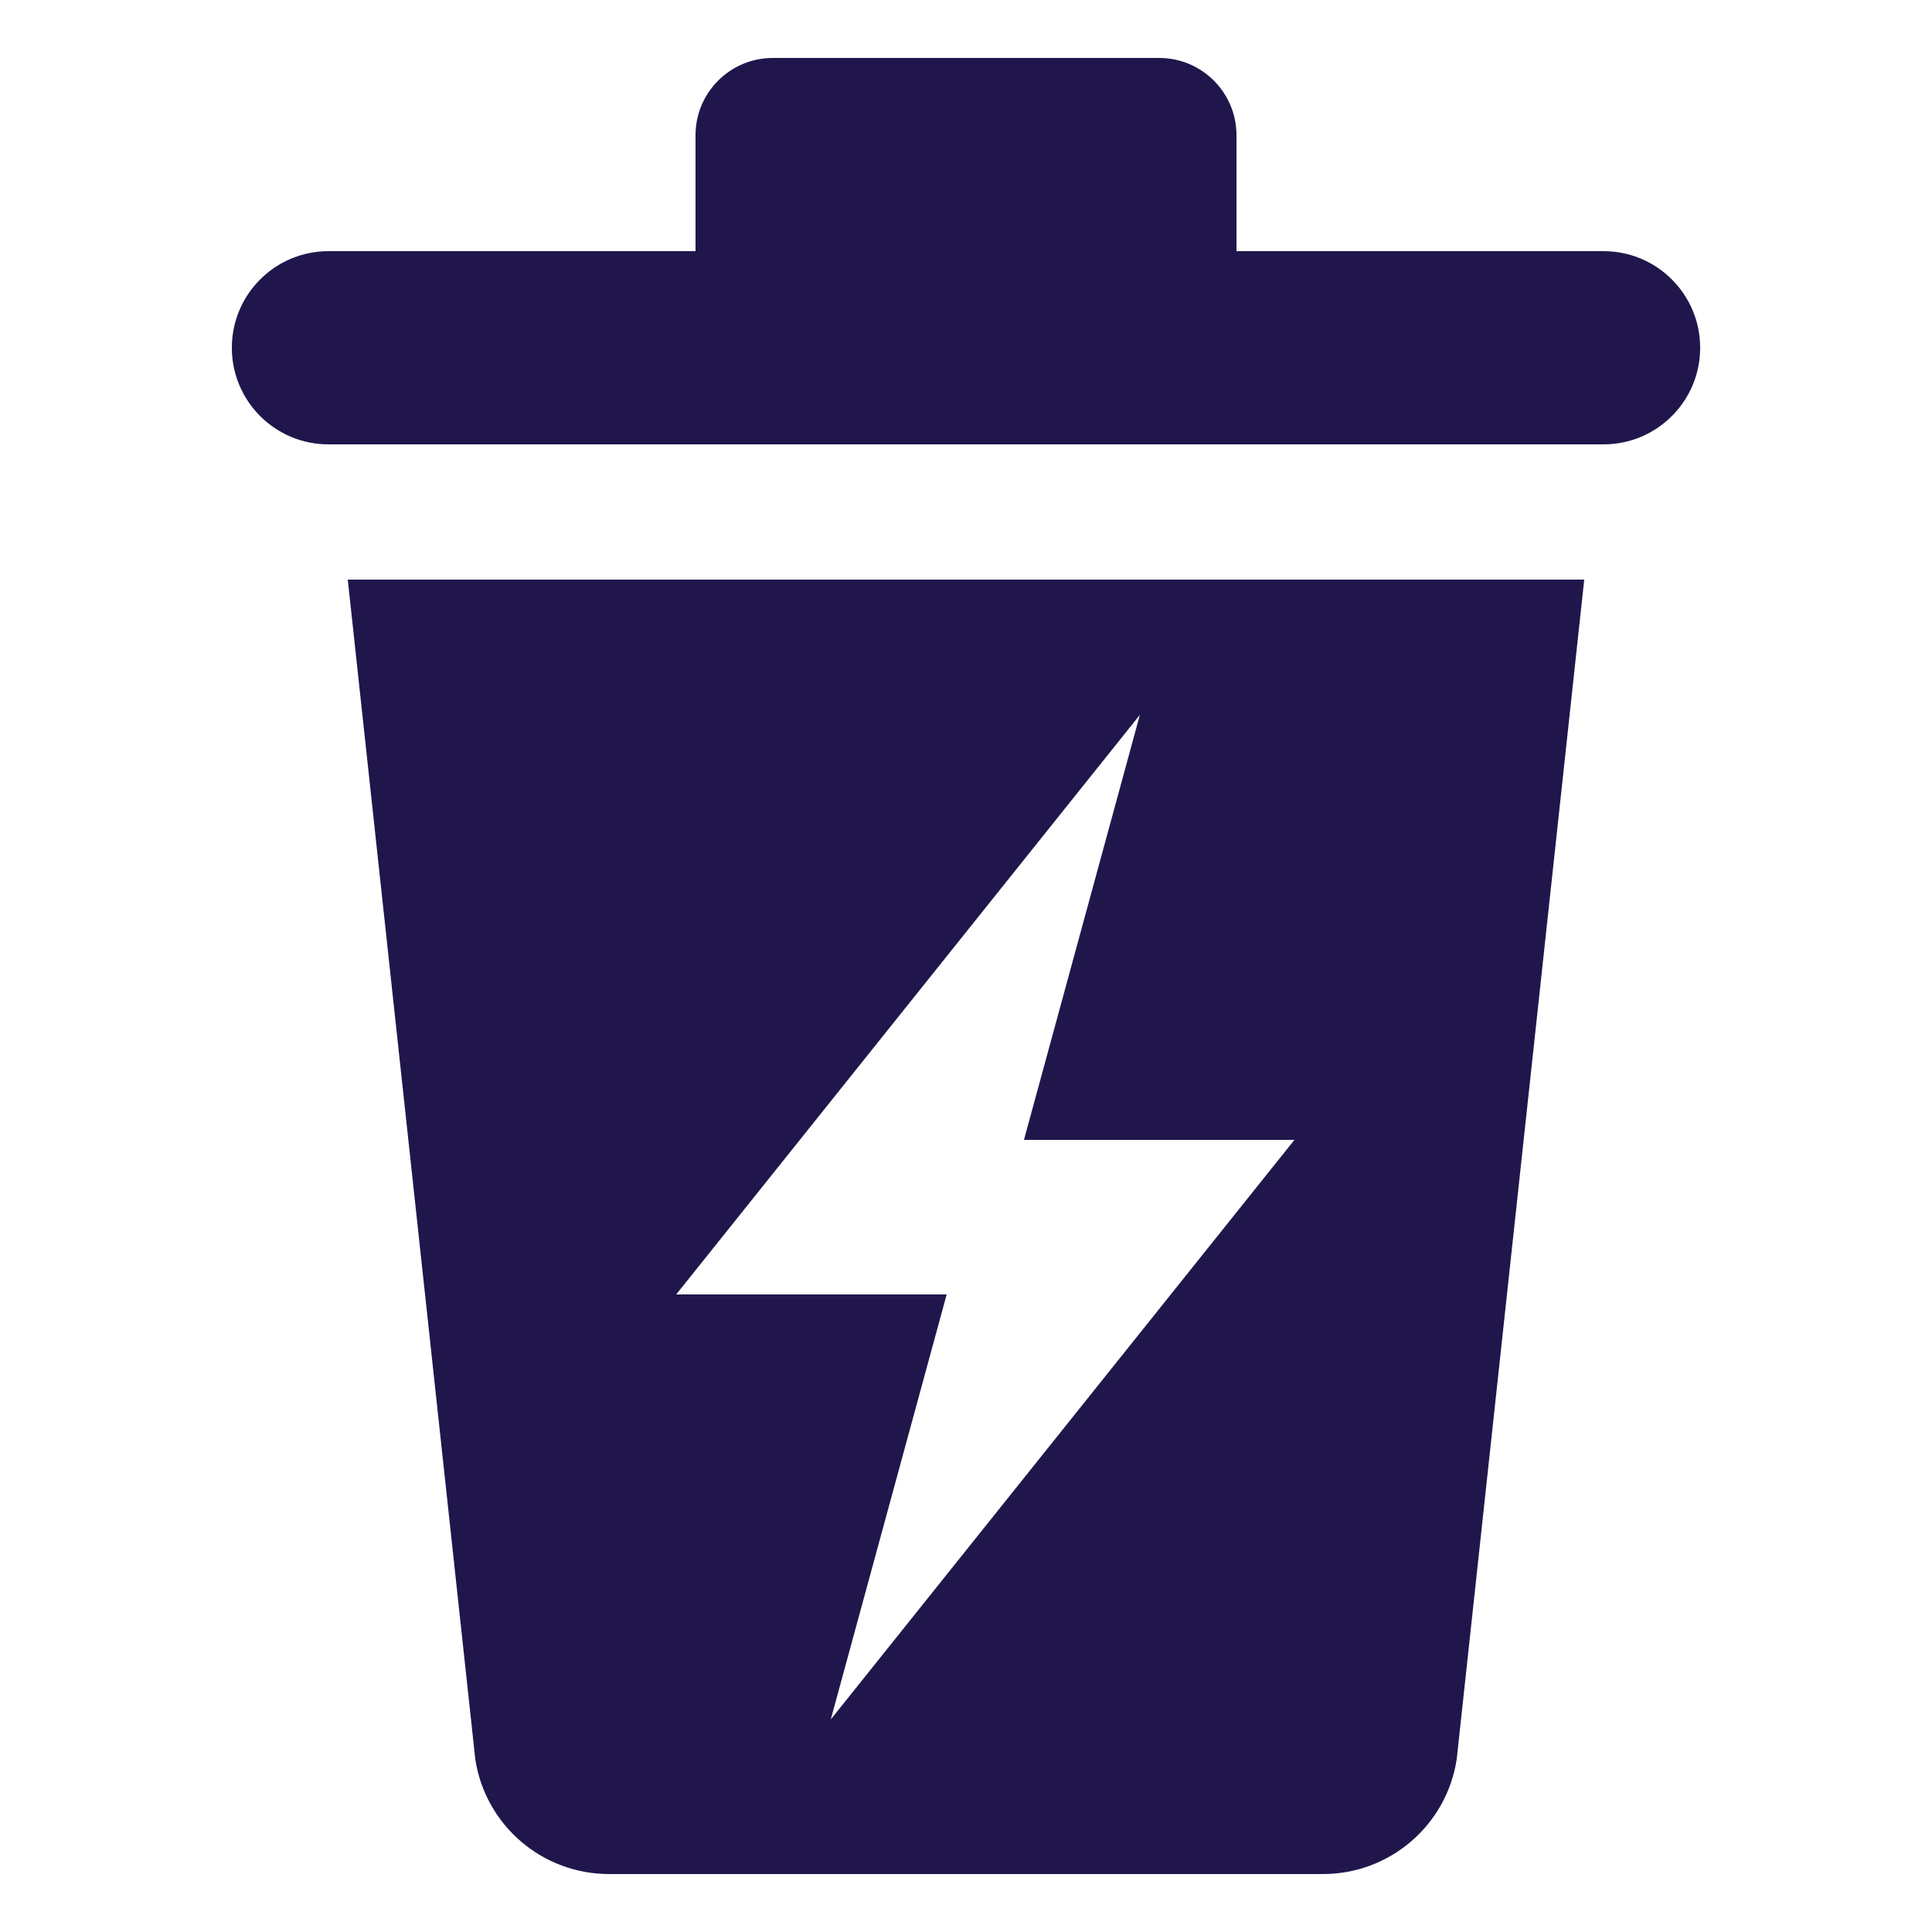
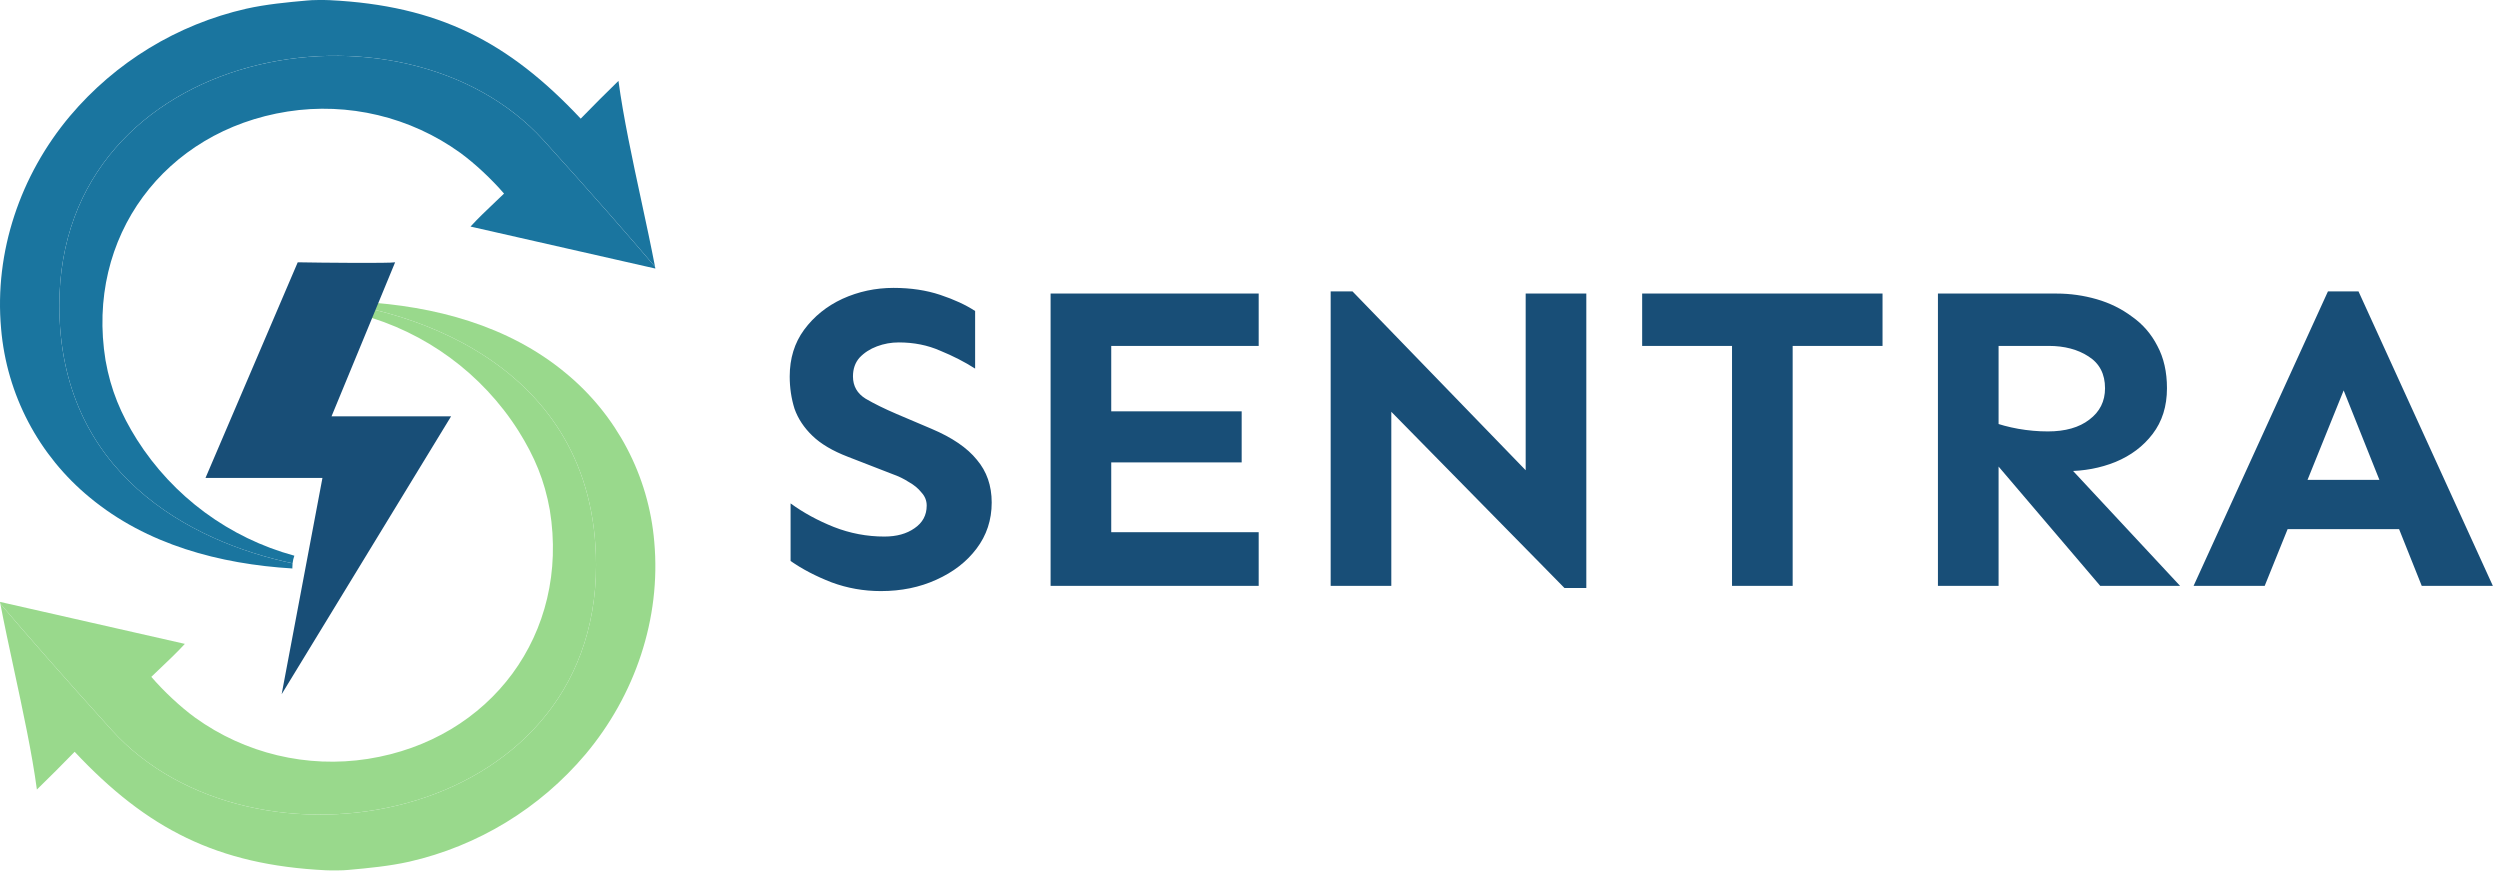
- <svg xmlns="http://www.w3.org/2000/svg" viewBox="28 26 200 200">
-   <path fill="#21164c" d="M108 32h40a8 8 0 0 1 8 8v12h38a10 10 0 0 1 0 20H62a10 10 0 0 1 0-20h38V40a8 8 0 0 1 8-8z" />
-   <path fill="#21164c" fill-rule="evenodd" d="M64 86h128l-13.2 122.1A14 14 0 0 1 164.9 220H91.1a14 14 0 0 1-13.9-11.9z M146 100 98 160h28l-12 44 48-60h-28l12-44z" />
+ <svg xmlns="http://www.w3.org/2000/svg" viewBox="0 0 1357 473" fill="none">
+   <path d="M166.68 0.277C169.316 -0.051 176.195 -0.05 178.94 0.086C237.801 2.995 275.934 22.528 315.212 64.401C321.95 57.474 328.783 50.64 335.705 43.9C338.312 63.444 343.323 86.722 348.136 109.08L348.139 109.092L348.172 109.245C350.838 121.638 353.443 133.745 355.543 144.773C341.476 128.223 321.791 105.719 295.074 76.183C218.792 -8.147 32.193 24.938 32.2 165.756C32.206 256.562 102.902 294.018 158.817 305.755C158.738 306.451 158.698 307.159 158.698 307.876C158.698 308.107 158.702 308.338 158.71 308.567C119.33 306.18 79.615 295.659 48.754 270.051C20.989 247.257 3.62 214.205 0.595 178.409C-3.163 136.632 11.073 95.029 37.928 63.039C62.654 33.73 96.247 13.265 133.629 4.739C144.317 2.346 155.762 1.247 166.68 0.277ZM269.114 109.357C269.107 109.363 269.101 109.369 269.094 109.375C269.252 109.225 269.41 109.075 269.567 108.926L269.133 109.338C269.126 109.345 269.12 109.351 269.114 109.357ZM269.567 108.926C270.231 108.297 270.886 107.676 271.524 107.067L271.248 107.33L269.567 108.926Z" fill-rule="evenodd" clip-rule="evenodd" fill="#1A759F" />
+   <path d="M355.729 145.769L355.542 144.774C341.475 128.224 321.79 105.72 295.073 76.184C218.791 -8.146 32.192 24.939 32.199 165.757C32.205 256.563 102.901 294.019 158.816 305.755C158.979 304.326 159.303 302.946 159.771 301.634C124.475 292.031 93.972 269.578 74.318 238.595C65.565 224.658 60.142 211.737 57.283 195.586C46.376 128.593 89.363 71.005 156.084 60.539C189.053 55.39 222.734 63.436 249.815 82.937C257.913 88.845 267.049 97.459 273.595 105.081C272.193 106.434 270.687 107.865 269.132 109.34C264.421 113.811 259.291 118.681 255.398 122.979L355.729 145.769Z" fill-rule="evenodd" clip-rule="evenodd" fill="#1A759F" />
+   <path d="M176.79 472.385C179.536 472.52 186.415 472.522 189.05 472.194C199.968 471.224 211.414 470.125 222.101 467.732C259.484 459.205 293.076 438.741 317.802 409.432C344.657 377.442 358.894 335.839 355.135 294.062C352.11 258.266 334.742 225.214 306.977 202.419C275.86 176.6 235.743 166.118 196.043 163.846C195.211 155.358 188.055 148.725 179.348 148.725C171.14 148.725 164.31 154.617 162.858 162.403C218.038 164.476 323.523 195.793 323.53 306.714C323.537 447.532 136.938 480.617 60.657 396.288C33.94 366.752 14.255 344.248 0.188 327.698C2.296 338.771 4.913 350.932 7.592 363.378C12.406 385.741 17.418 409.023 20.025 428.571C26.947 421.83 33.78 414.996 40.518 408.07C79.796 449.943 117.93 469.476 176.79 472.385ZM86.636 363.096C86.622 363.108 86.612 363.12 86.597 363.132L84.483 365.141L84.206 365.404C84.996 364.65 85.811 363.879 86.636 363.096Z" fill-rule="evenodd" clip-rule="evenodd" fill="#99D98C" />
+   <path d="M0.189 327.697L0.001 326.701L100.332 349.492C96.439 353.79 91.31 358.66 86.599 363.131C85.043 364.606 83.538 366.037 82.135 367.39C88.681 375.011 97.817 383.626 105.915 389.534C132.997 409.034 166.678 417.081 199.647 411.932C266.368 401.465 309.355 343.877 298.448 276.885C295.589 260.734 290.165 247.812 281.412 233.876C261.639 202.704 230.884 180.167 195.314 170.662C193.139 177.403 186.813 182.277 179.349 182.277C170.082 182.277 162.572 174.766 162.572 165.5C162.572 164.442 162.671 163.406 162.859 162.402C218.039 164.475 323.524 195.792 323.531 306.713C323.538 447.531 136.939 480.616 60.657 396.287C33.941 366.751 14.256 344.247 0.189 327.697Z" fill="#99D98C" />
+   <circle cx="179.102" cy="165.501" r="17.684" fill="#184E77" />
+   <path d="M161.611 142.376C174.694 142.624 211.54 142.97 214.471 142.376L179.955 225.986H244.85L152.881 376.815L175.023 259.421H111.543L161.611 142.376Z" fill="#184E77" />
+   <path d="M478.147 320.842C468.833 320.842 459.914 319.263 451.389 316.106C442.864 312.79 435.444 308.923 429.13 304.502V273.245C436.076 278.297 443.89 282.559 452.573 286.032C461.413 289.505 470.57 291.242 480.041 291.242C486.672 291.242 492.118 289.742 496.381 286.742C500.801 283.743 503.011 279.638 503.011 274.429C503.011 271.745 502.064 269.377 500.169 267.325C498.433 265.115 496.144 263.22 493.302 261.642C490.619 259.905 487.698 258.484 484.541 257.379L460.15 247.907C451.941 244.75 445.548 240.961 440.97 236.541C436.391 232.121 433.155 227.227 431.261 221.859C429.524 216.334 428.656 210.493 428.656 204.336C428.656 194.548 431.261 186.103 436.47 178.999C441.838 171.737 448.784 166.133 457.309 162.186C465.991 158.239 475.227 156.266 485.014 156.266C494.328 156.266 502.774 157.529 510.352 160.055C517.929 162.581 524.244 165.501 529.296 168.816V200.074C523.613 196.443 517.298 193.207 510.352 190.365C503.564 187.366 496.065 185.866 487.856 185.866C483.751 185.866 479.805 186.576 476.016 187.997C472.227 189.418 469.07 191.47 466.544 194.154C464.176 196.838 462.992 200.232 462.992 204.336C462.992 209.546 465.281 213.571 469.859 216.413C474.437 219.097 480.041 221.859 486.672 224.701L505.616 232.752C516.824 237.488 525.033 243.092 530.243 249.565C535.61 255.88 538.294 263.615 538.294 272.771C538.294 282.243 535.532 290.61 530.006 297.872C524.639 304.976 517.377 310.58 508.221 314.685C499.222 318.789 489.198 320.842 478.147 320.842ZM570.262 318V159.344H683.216V187.76H603.177V288.874H683.216V318H570.262ZM589.443 250.986V223.28H673.98V250.986H589.443ZM849.212 319.184L755.203 223.517V318H722.287V158.16H734.127L828.137 255.248V159.344H861.052V319.184H849.212ZM940.143 318V159.344H973.058V318H940.143ZM891.362 187.76V159.344H1021.84V187.76H891.362ZM1051.91 318V159.344H1116.32C1123.74 159.344 1131 160.37 1138.11 162.423C1145.21 164.475 1151.61 167.632 1157.29 171.895C1163.13 175.999 1167.71 181.288 1171.02 187.76C1174.5 194.233 1176.23 201.889 1176.23 210.73C1176.23 220.518 1173.63 228.805 1168.42 235.594C1163.37 242.224 1156.66 247.276 1148.29 250.749C1140.08 254.064 1131.24 255.722 1121.77 255.722C1119.4 255.722 1116.32 255.485 1112.53 255.011C1108.9 254.38 1105.03 253.748 1100.93 253.117C1096.83 252.328 1092.96 251.617 1089.33 250.986C1085.85 250.196 1083.17 249.565 1081.28 249.091V228.963C1085.54 230.542 1090.27 231.805 1095.48 232.752C1100.85 233.699 1106.22 234.173 1111.59 234.173C1121.06 234.173 1128.56 232.042 1134.08 227.779C1139.77 223.517 1142.61 217.834 1142.61 210.73C1142.61 202.994 1139.61 197.232 1133.61 193.443C1127.77 189.655 1120.58 187.76 1112.06 187.76H1084.83V318H1051.91ZM1140 318L1081.28 249.091L1109.69 238.909L1183.34 318H1140ZM1190.68 318L1263.61 158.16H1280.19L1353.12 318H1314.52L1272.14 211.914L1229.28 318H1190.68ZM1227.14 287.216V260.458H1316.18V287.216H1227.14Z" fill="#184E77" />
</svg>
